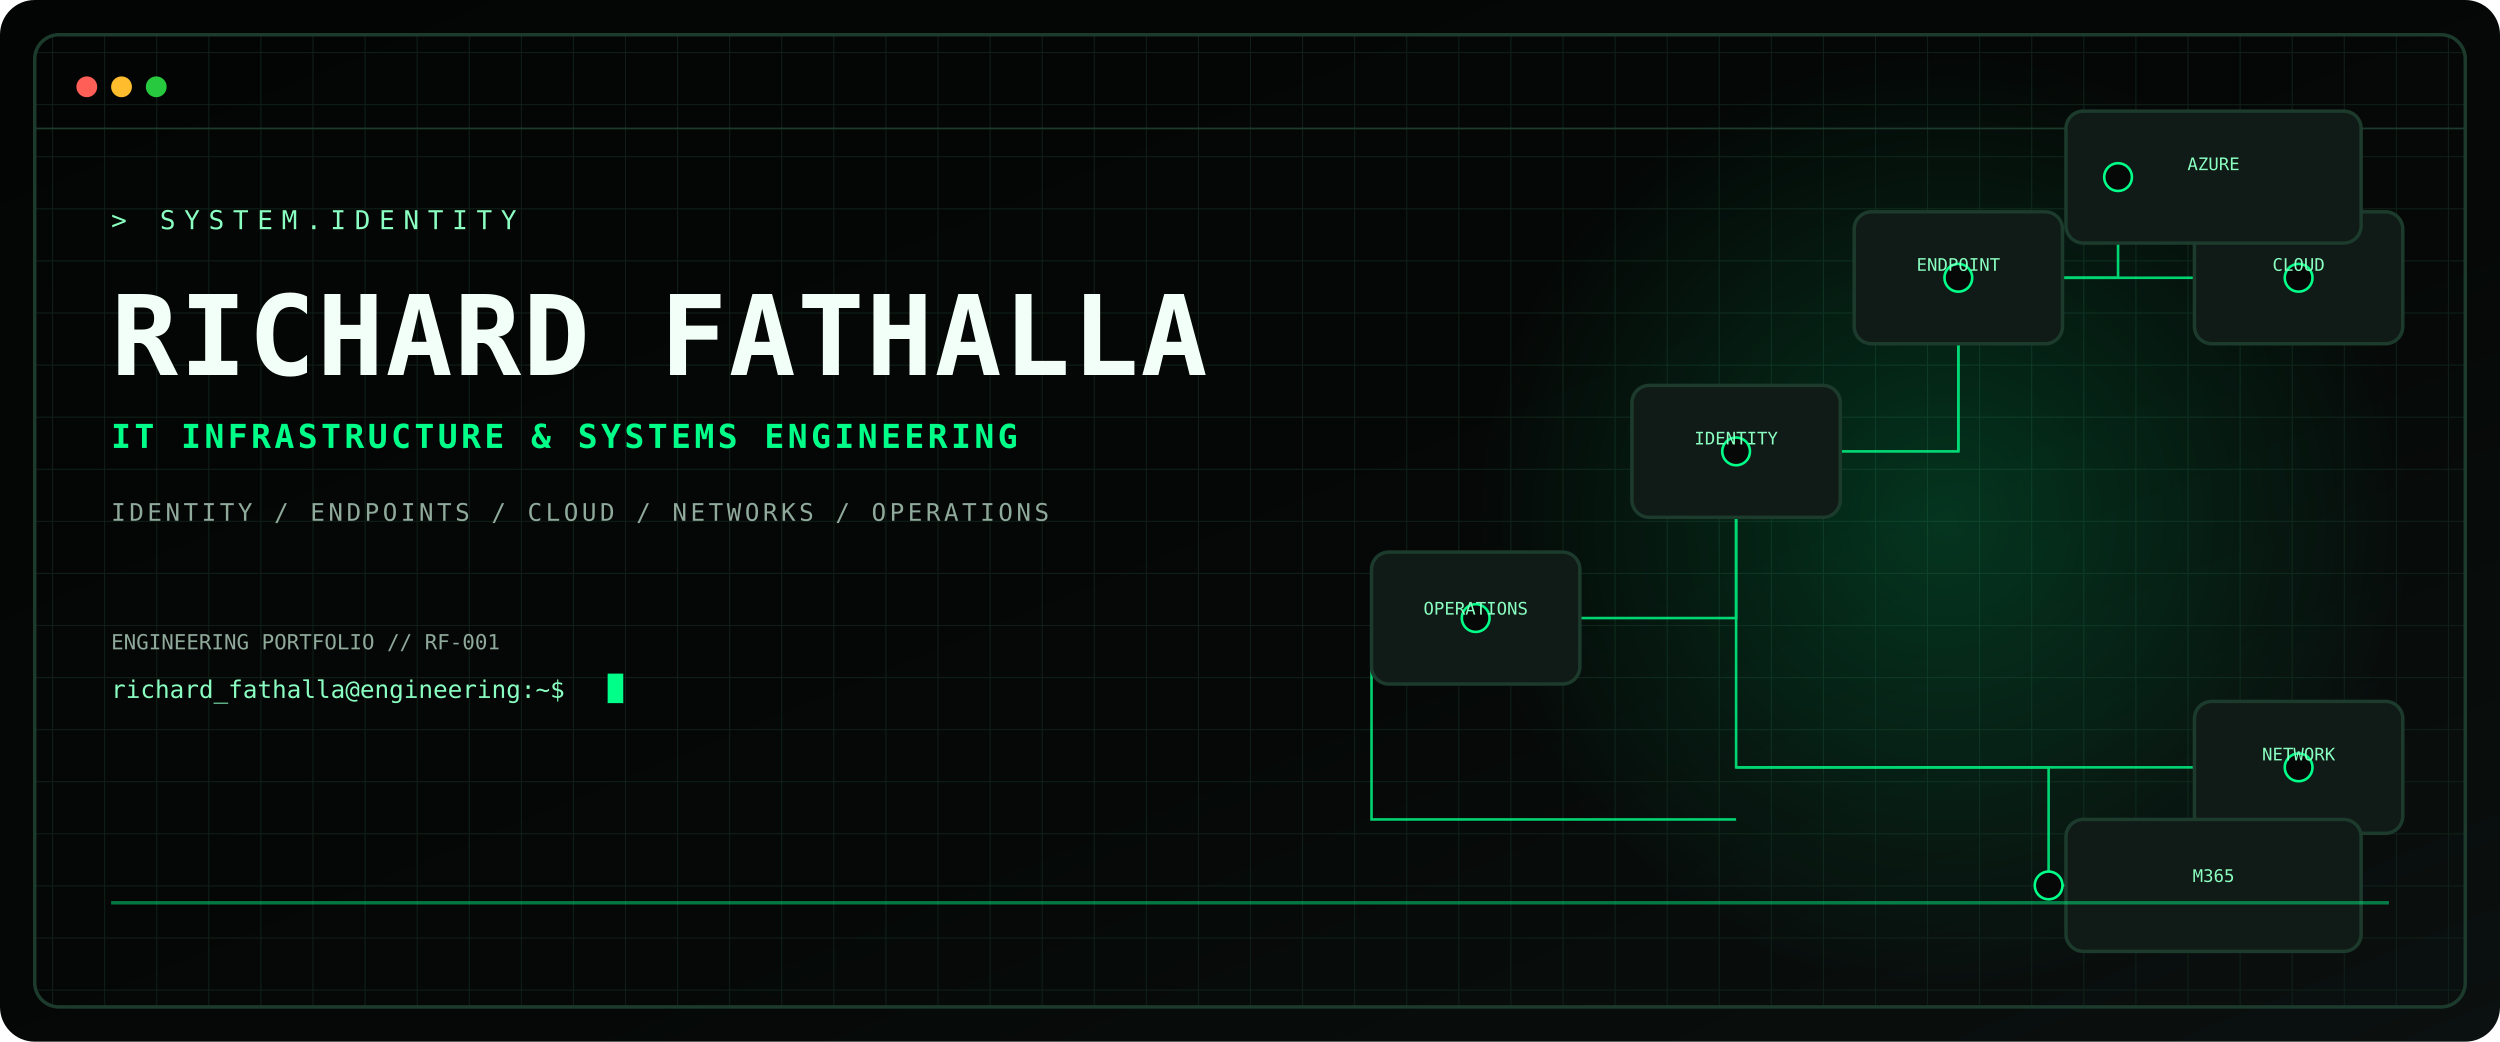
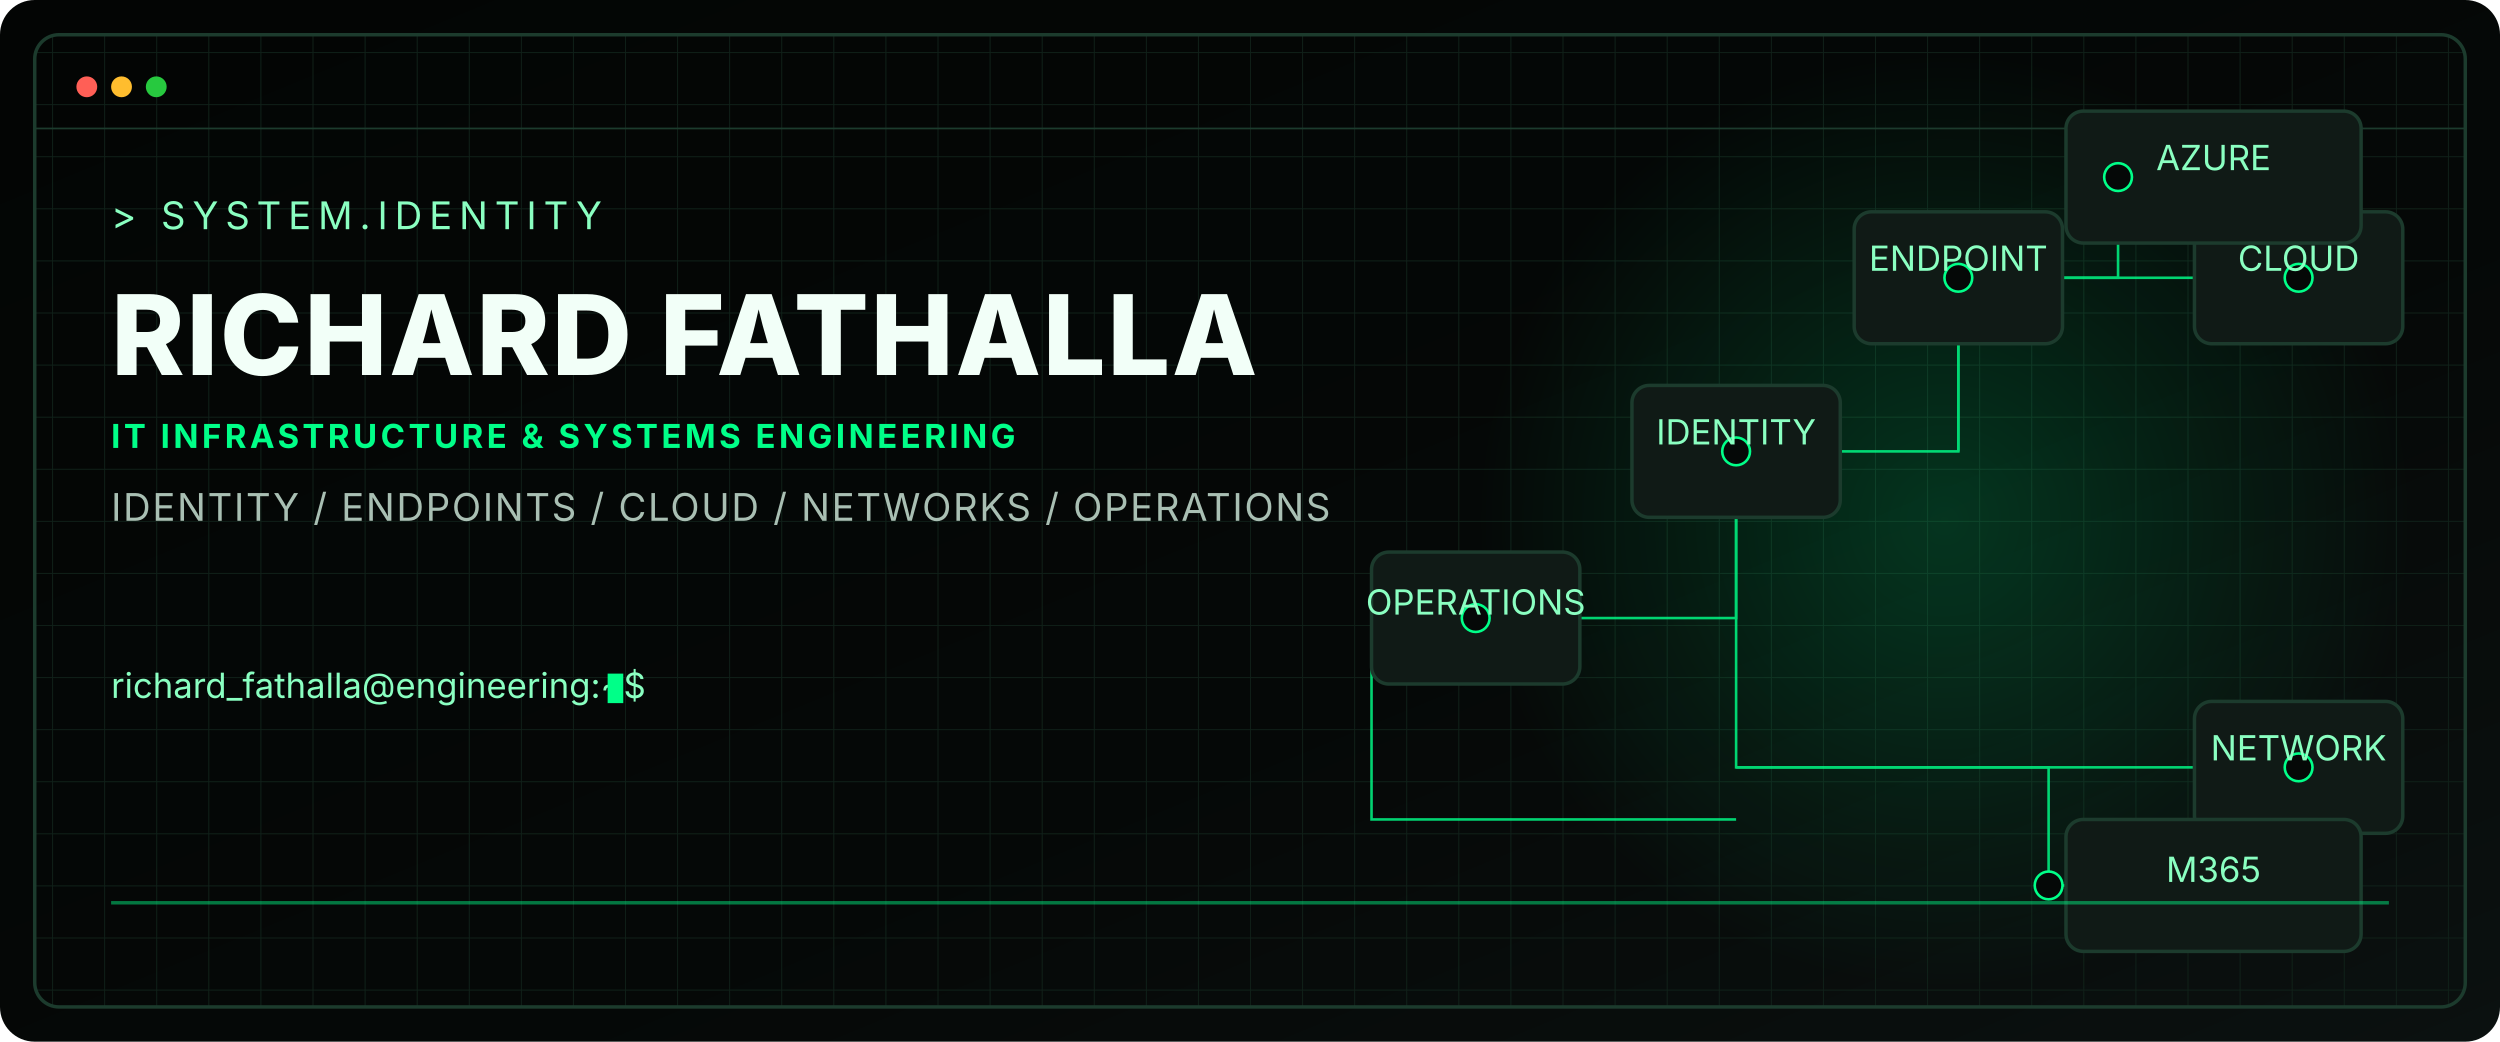
<svg xmlns="http://www.w3.org/2000/svg" width="1440" height="600" viewBox="0 0 1440 600" role="img" aria-labelledby="title desc">
  <defs>
    <linearGradient id="background" x1="0" y1="0" x2="1" y2="1">
      <stop stop-color="#030504" />
      <stop offset=".6" stop-color="#050807" />
      <stop offset="1" stop-color="#0B1110" />
    </linearGradient>
    <pattern id="grid" width="30" height="30" patternUnits="userSpaceOnUse">
      <path d="M30 0H0V30" fill="none" stroke="#102119" stroke-width="1" />
    </pattern>
    <radialGradient id="core">
      <stop stop-color="#00FF88" stop-opacity=".18" />
      <stop offset="1" stop-color="#00FF88" stop-opacity="0" />
    </radialGradient>
  </defs>
  <rect width="1440" height="600" rx="20" fill="url(#background)" />
  <rect x="20" y="20" width="1400" height="560" rx="14" fill="url(#grid)" stroke="#1C3B2D" stroke-width="2" />
  <circle cx="1120" cy="300" r="270" fill="url(#core)" />
  <g fill="#050807" stroke="#1C3B2D">
    <circle cx="50" cy="50" r="6" stroke="none" fill="#FF5F56" />
    <circle cx="70" cy="50" r="6" stroke="none" fill="#FFBD2E" />
    <circle cx="90" cy="50" r="6" stroke="none" fill="#27C93F" />
  </g>
  <line x1="20" y1="74" x2="1420" y2="74" stroke="#1C3B2D" />
-   <g font-family="ui-monospace, SFMono-Regular, Menlo, Consolas, monospace">
-     <text x="64" y="132" fill="#8AFFC1" font-size="15" letter-spacing="5">&gt; SYSTEM.IDENTITY</text>
+   <g font-family="Inter, Segoe UI, Arial, sans-serif">
+     <text x="64" y="132" fill="#8AFFC1" font-size="22" letter-spacing="4">&gt; SYSTEM.IDENTITY</text>
    <text x="64" y="216" fill="#F2FFF8" font-size="64" font-weight="800" letter-spacing="1">RICHARD FATHALLA</text>
    <text x="64" y="258" fill="#00FF88" font-size="19" font-weight="700" letter-spacing="2">IT INFRASTRUCTURE &amp; SYSTEMS ENGINEERING</text>
-     <text x="64" y="300" fill="#8FA99B" font-size="14" letter-spacing="2">IDENTITY / ENDPOINTS / CLOUD / NETWORKS / OPERATIONS</text>
-     <text x="64" y="374" fill="#8FA99B" font-size="12">ENGINEERING PORTFOLIO // RF-001</text>
-     <text x="64" y="402" fill="#8AFFC1" font-size="14">richard_fathalla@engineering:~$</text>
+     <text x="64" y="300" fill="#A9BFB3" font-size="22" letter-spacing="1">IDENTITY / ENDPOINTS / CLOUD / NETWORKS / OPERATIONS</text>
+     <text x="64" y="402" fill="#8AFFC1" font-size="20">richard_fathalla@engineering:~$</text>
    <rect x="350" y="388" width="9" height="17" fill="#00FF88" />
  </g>
  <g fill="none" stroke="#00FF88" stroke-width="1.5" opacity=".82">
    <path d="M850 356H1000V260H1128V160H1324" />
    <path d="M1000 260V442H1324" />
    <path d="M1128 160V260" />
    <path d="M1128 160H1220V102H1360" />
    <path d="M850 356H790V472H1000" />
    <path d="M1000 442H1180V510H1360" />
  </g>
  <g fill="#101A16" stroke="#1C3B2D" stroke-width="2">
    <rect x="790" y="318" width="120" height="76" rx="10" />
    <rect x="940" y="222" width="120" height="76" rx="10" />
    <rect x="1068" y="122" width="120" height="76" rx="10" />
    <rect x="1264" y="122" width="120" height="76" rx="10" />
    <rect x="1264" y="404" width="120" height="76" rx="10" />
    <rect x="1190" y="64" width="170" height="76" rx="10" />
    <rect x="1190" y="472" width="170" height="76" rx="10" />
  </g>
  <g fill="#050807" stroke="#00FF88" stroke-width="1.5">
    <circle cx="850" cy="356" r="8" />
    <circle cx="1000" cy="260" r="8" />
    <circle cx="1128" cy="160" r="8" />
    <circle cx="1324" cy="160" r="8" />
    <circle cx="1324" cy="442" r="8" />
    <circle cx="1220" cy="102" r="8" />
    <circle cx="1180" cy="510" r="8" />
  </g>
-   <g font-family="ui-monospace, monospace" text-anchor="middle" fill="#8AFFC1" font-size="10">
+   <g font-family="Inter, Segoe UI, Arial, sans-serif" text-anchor="middle" fill="#8AFFC1" font-size="20">
    <text x="850" y="354">OPERATIONS</text>
    <text x="1000" y="256">IDENTITY</text>
    <text x="1128" y="156">ENDPOINT</text>
    <text x="1324" y="156">CLOUD</text>
    <text x="1324" y="438">NETWORK</text>
    <text x="1275" y="98">AZURE</text>
    <text x="1275" y="508">M365</text>
  </g>
  <line x1="64" y1="520" x2="1376" y2="520" stroke="#00FF88" stroke-opacity=".45" stroke-width="2" />
</svg>
